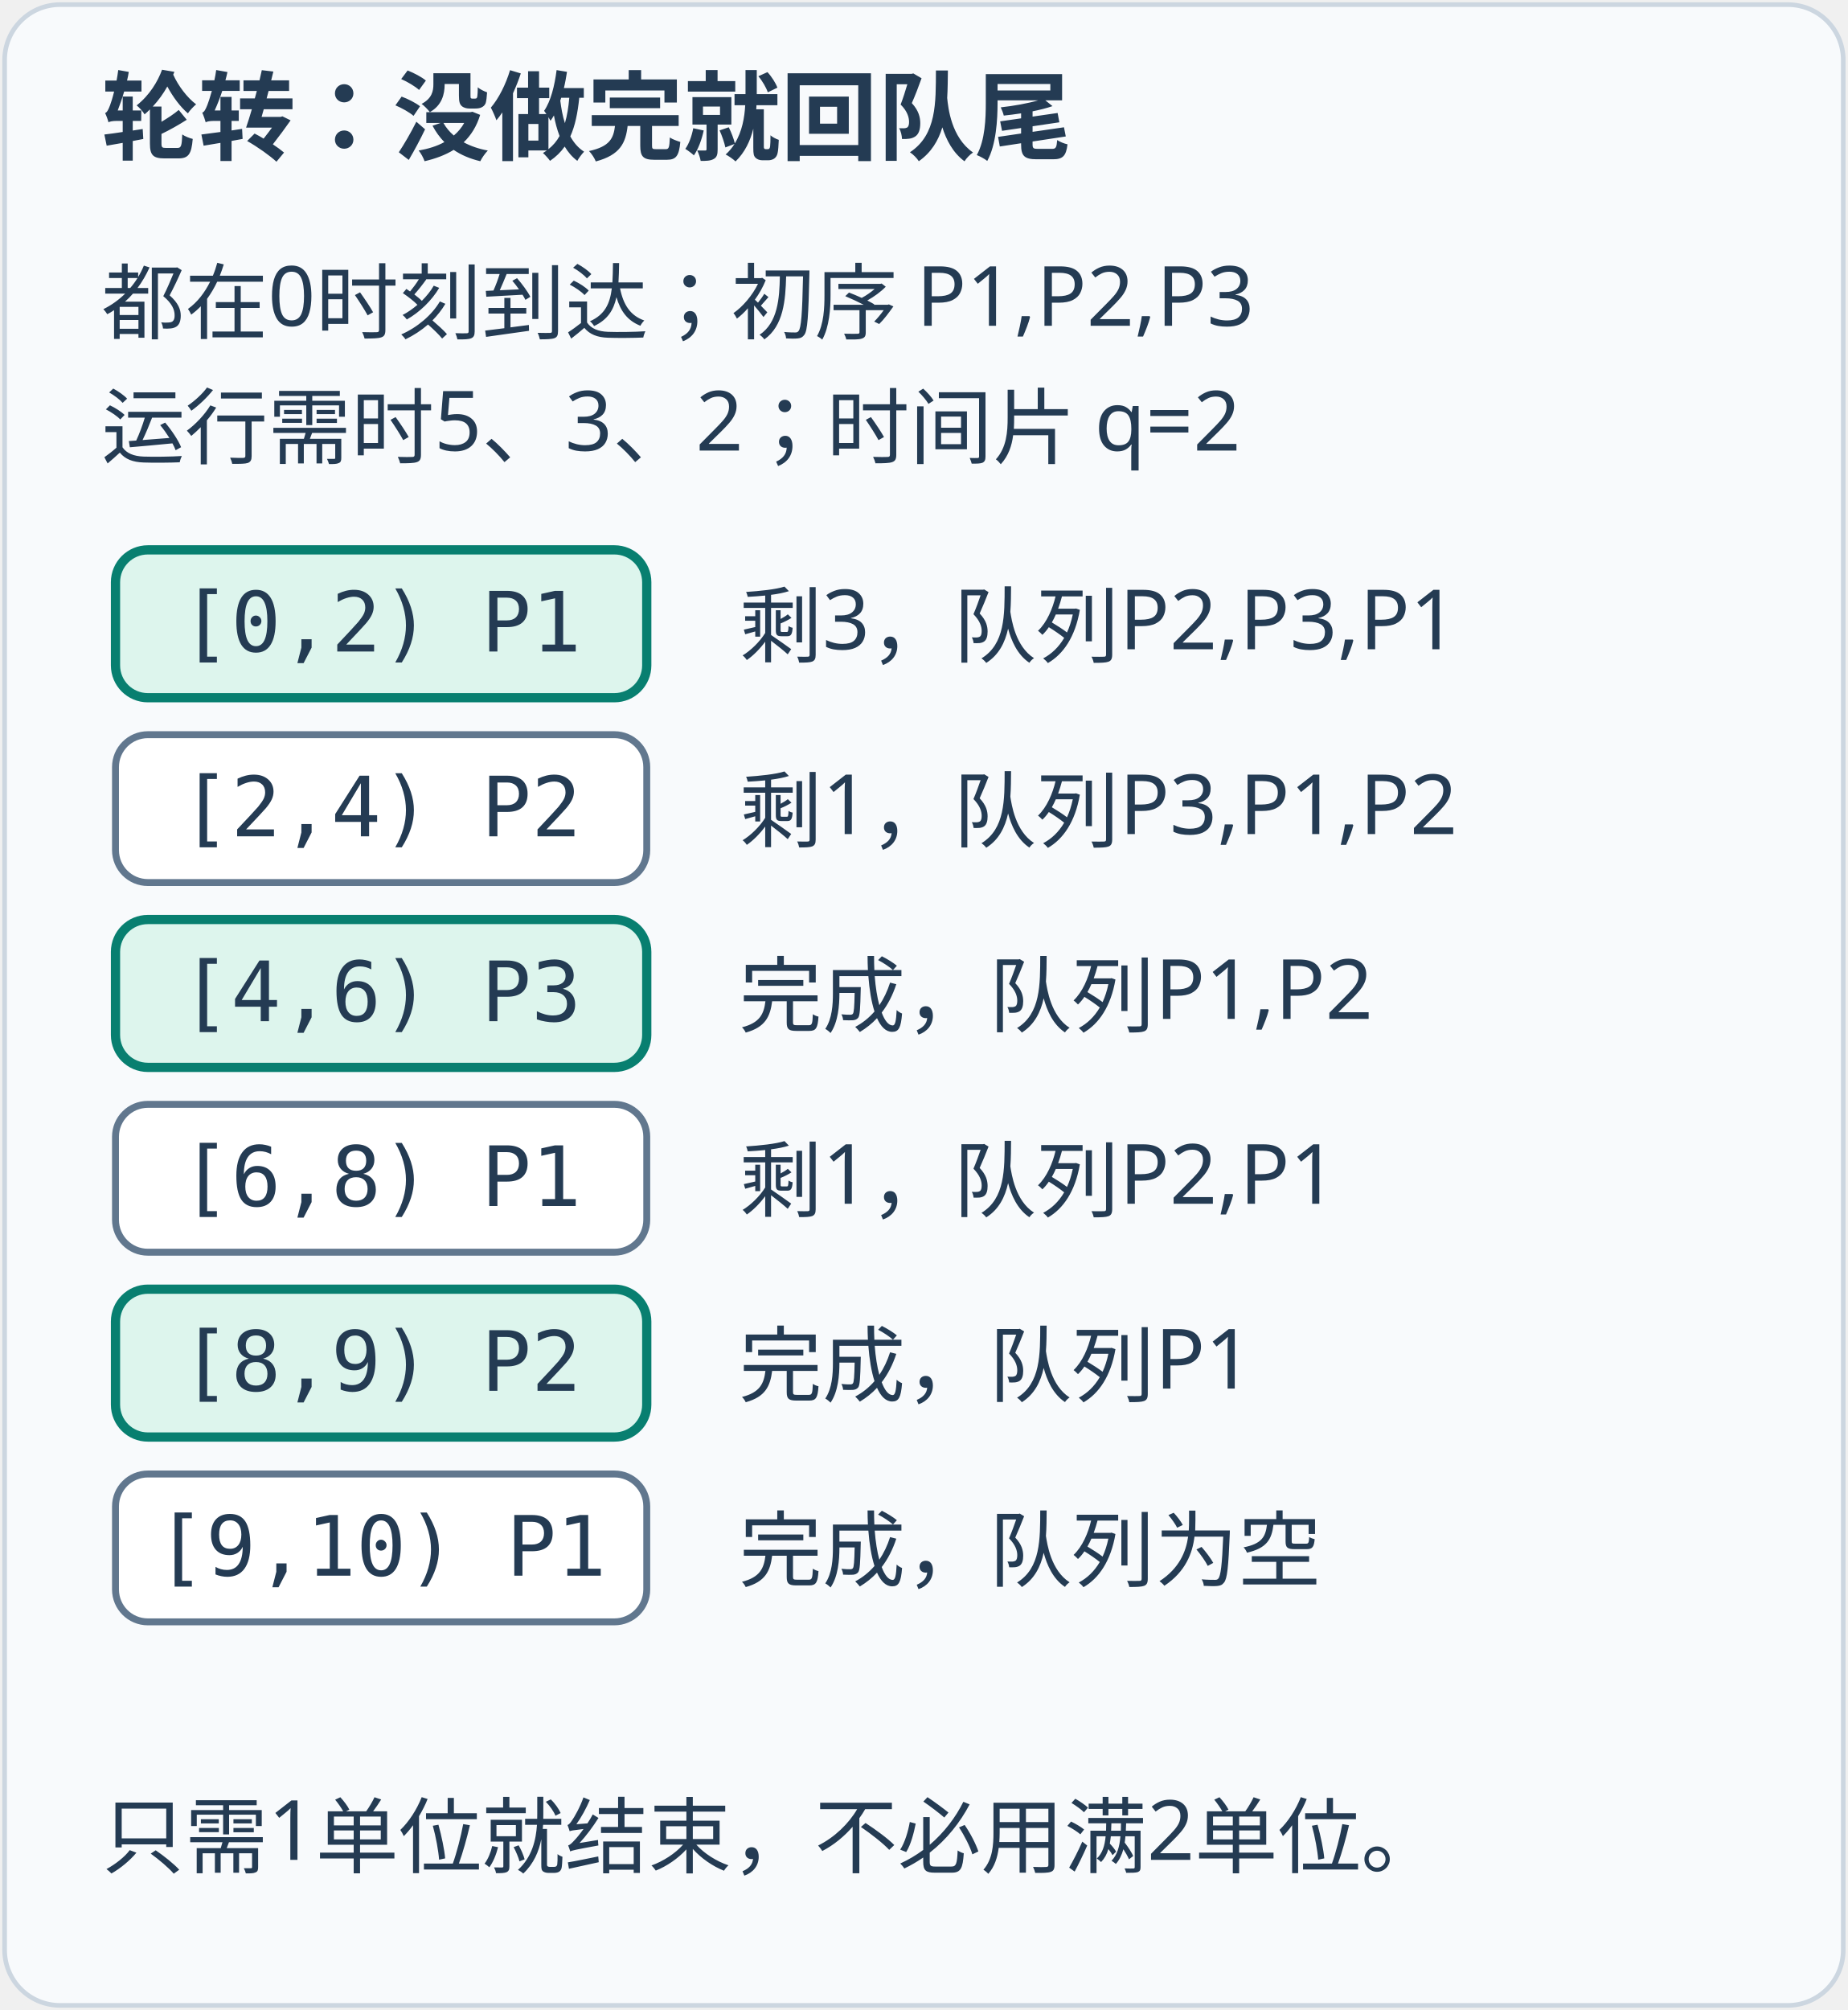
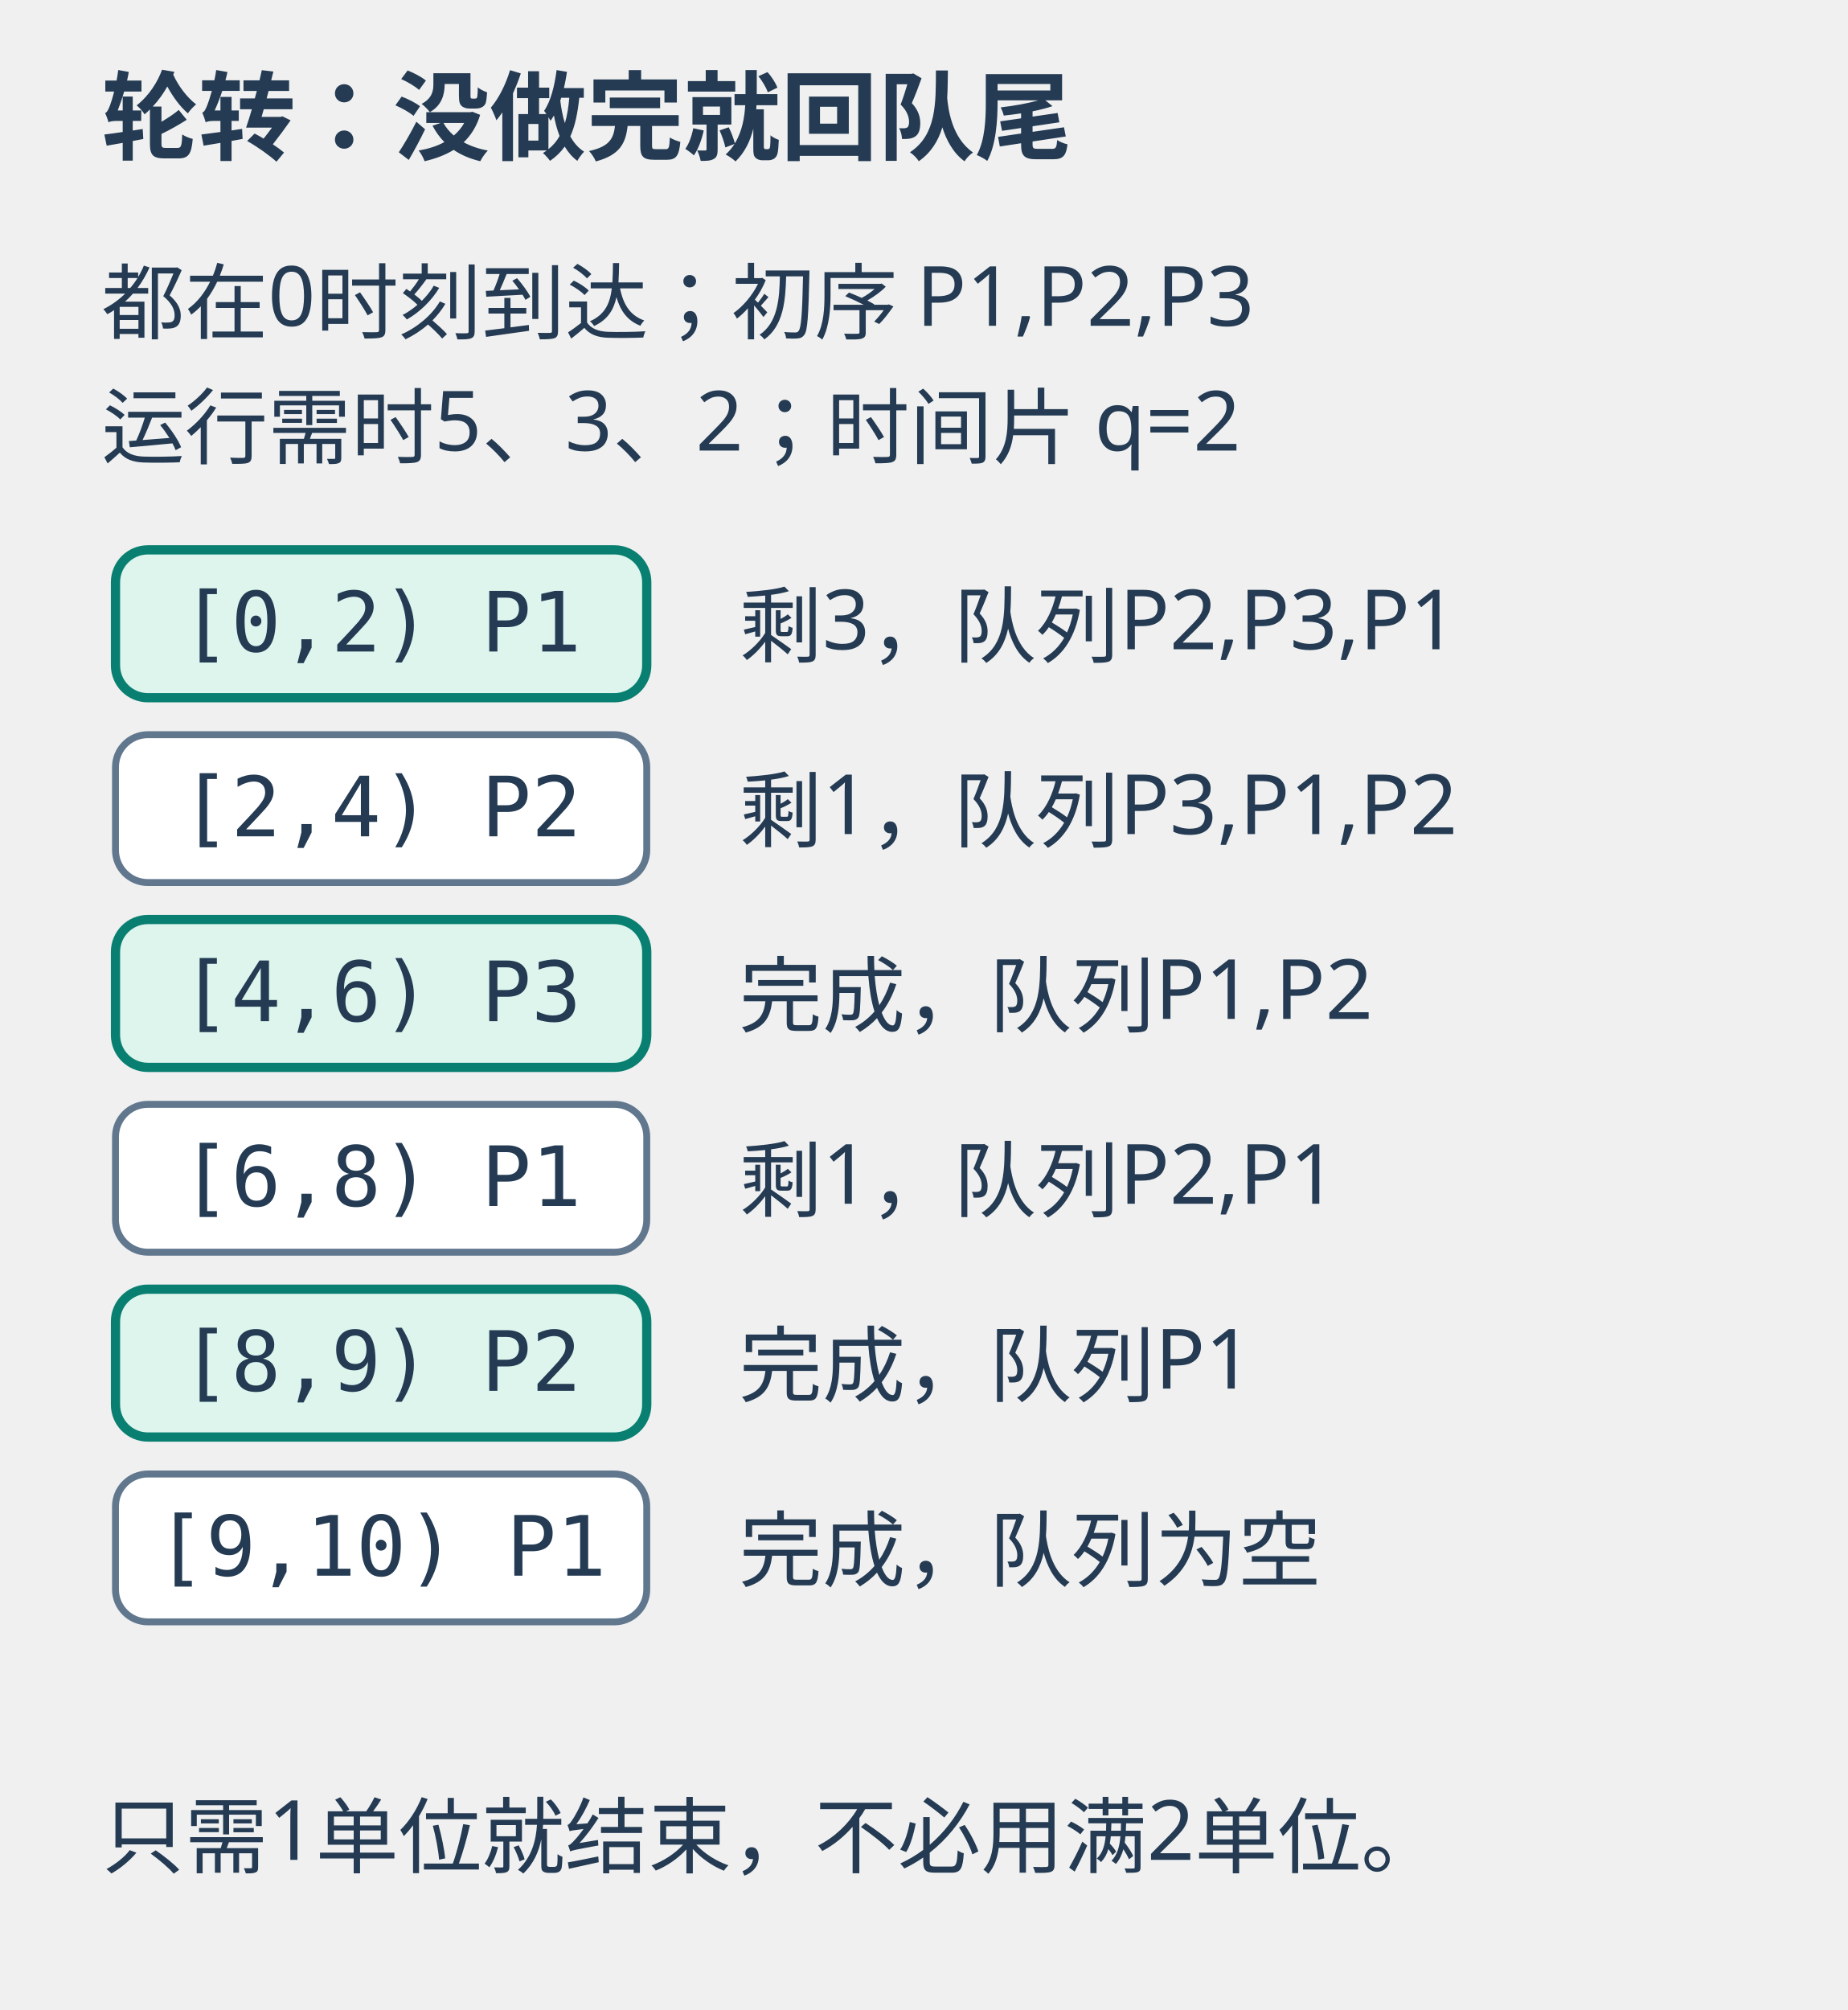
<svg xmlns="http://www.w3.org/2000/svg" viewBox="0 0 400 435" role="img" aria-labelledby="title desc" width="400" height="435">
  <defs>
    <style>text{font:18px system-ui,"Microsoft YaHei",sans-serif;fill:#243b53}.title{font-weight:700;font-size:21px}.mono{font-family:ui-monospace,Consolas,monospace}.box{fill:#fff;stroke:#61778e;stroke-width:1.5}.hi{fill:#ddf5ed;stroke:#087f70;stroke-width:2}.bg{fill:#f8fafc;stroke:#ccd6e0}.line{fill:none;stroke:#37648b;stroke-width:2;marker-end:url(#a)}.edge{fill:none;stroke:#61778e;stroke-width:2}.weight{paint-order:stroke;stroke:#f8fafc;stroke-width:7px;stroke-linejoin:round;fill:#175ea8;font-weight:700}@media(prefers-color-scheme:dark){text{fill:#e6edf5}.bg{fill:#142234;stroke:#42596f}.box{fill:#1b3045;stroke:#9ab0c5}.hi{fill:#17483e;stroke:#5ddcc1}.line,.edge{stroke:#a3c6ee}.weight{stroke:#142234;fill:#b6d9ff}}</style>
    <marker id="a" viewBox="0 0 10 10" refX="9" refY="5" markerWidth="6" markerHeight="6" orient="auto">
      <path d="M0 0L10 5L0 10Z" fill="#527ea9" />
    </marker>
  </defs>
-   <rect x="1" y="1" width="398" height="433" rx="12" class="bg" />
  <text x="22" y="33" class="title" text-anchor="start">轮转：没做完就回队尾</text>
  <text x="22" y="72" class="" text-anchor="start">都在0时刻到达；初序 P1,P2,P3</text>
  <text x="22" y="99" class="" text-anchor="start">运行需时5、3、2；时间片 q=2</text>
  <rect x="25" y="119" width="115" height="32" rx="7" class="hi" />
  <text x="82.5" y="141.0" class="mono" text-anchor="middle">[0,2) P1</text>
  <text x="160" y="142" class="" text-anchor="start">剩3，队列P2,P3,P1</text>
  <rect x="25" y="159" width="115" height="32" rx="7" class="box" />
  <text x="82.5" y="181.0" class="mono" text-anchor="middle">[2,4) P2</text>
  <text x="160" y="182" class="" text-anchor="start">剩1，队列P3,P1,P2</text>
  <rect x="25" y="199" width="115" height="32" rx="7" class="hi" />
  <text x="82.5" y="221.0" class="mono" text-anchor="middle">[4,6) P3</text>
  <text x="160" y="222" class="" text-anchor="start">完成，队列P1,P2</text>
  <rect x="25" y="239" width="115" height="32" rx="7" class="box" />
  <text x="82.5" y="261.0" class="mono" text-anchor="middle">[6,8) P1</text>
  <text x="160" y="262" class="" text-anchor="start">剩1，队列P2,P1</text>
  <rect x="25" y="279" width="115" height="32" rx="7" class="hi" />
  <text x="82.5" y="301.0" class="mono" text-anchor="middle">[8,9) P2</text>
  <text x="160" y="302" class="" text-anchor="start">完成，队列P1</text>
  <rect x="25" y="319" width="115" height="32" rx="7" class="box" />
  <text x="82.5" y="341.0" class="mono" text-anchor="middle">[9,10) P1</text>
  <text x="160" y="342" class="" text-anchor="start">完成，队列为空</text>
  <text x="22" y="404" class="" text-anchor="start">只需1单位就结束，不必用满2单位。</text>
</svg>
